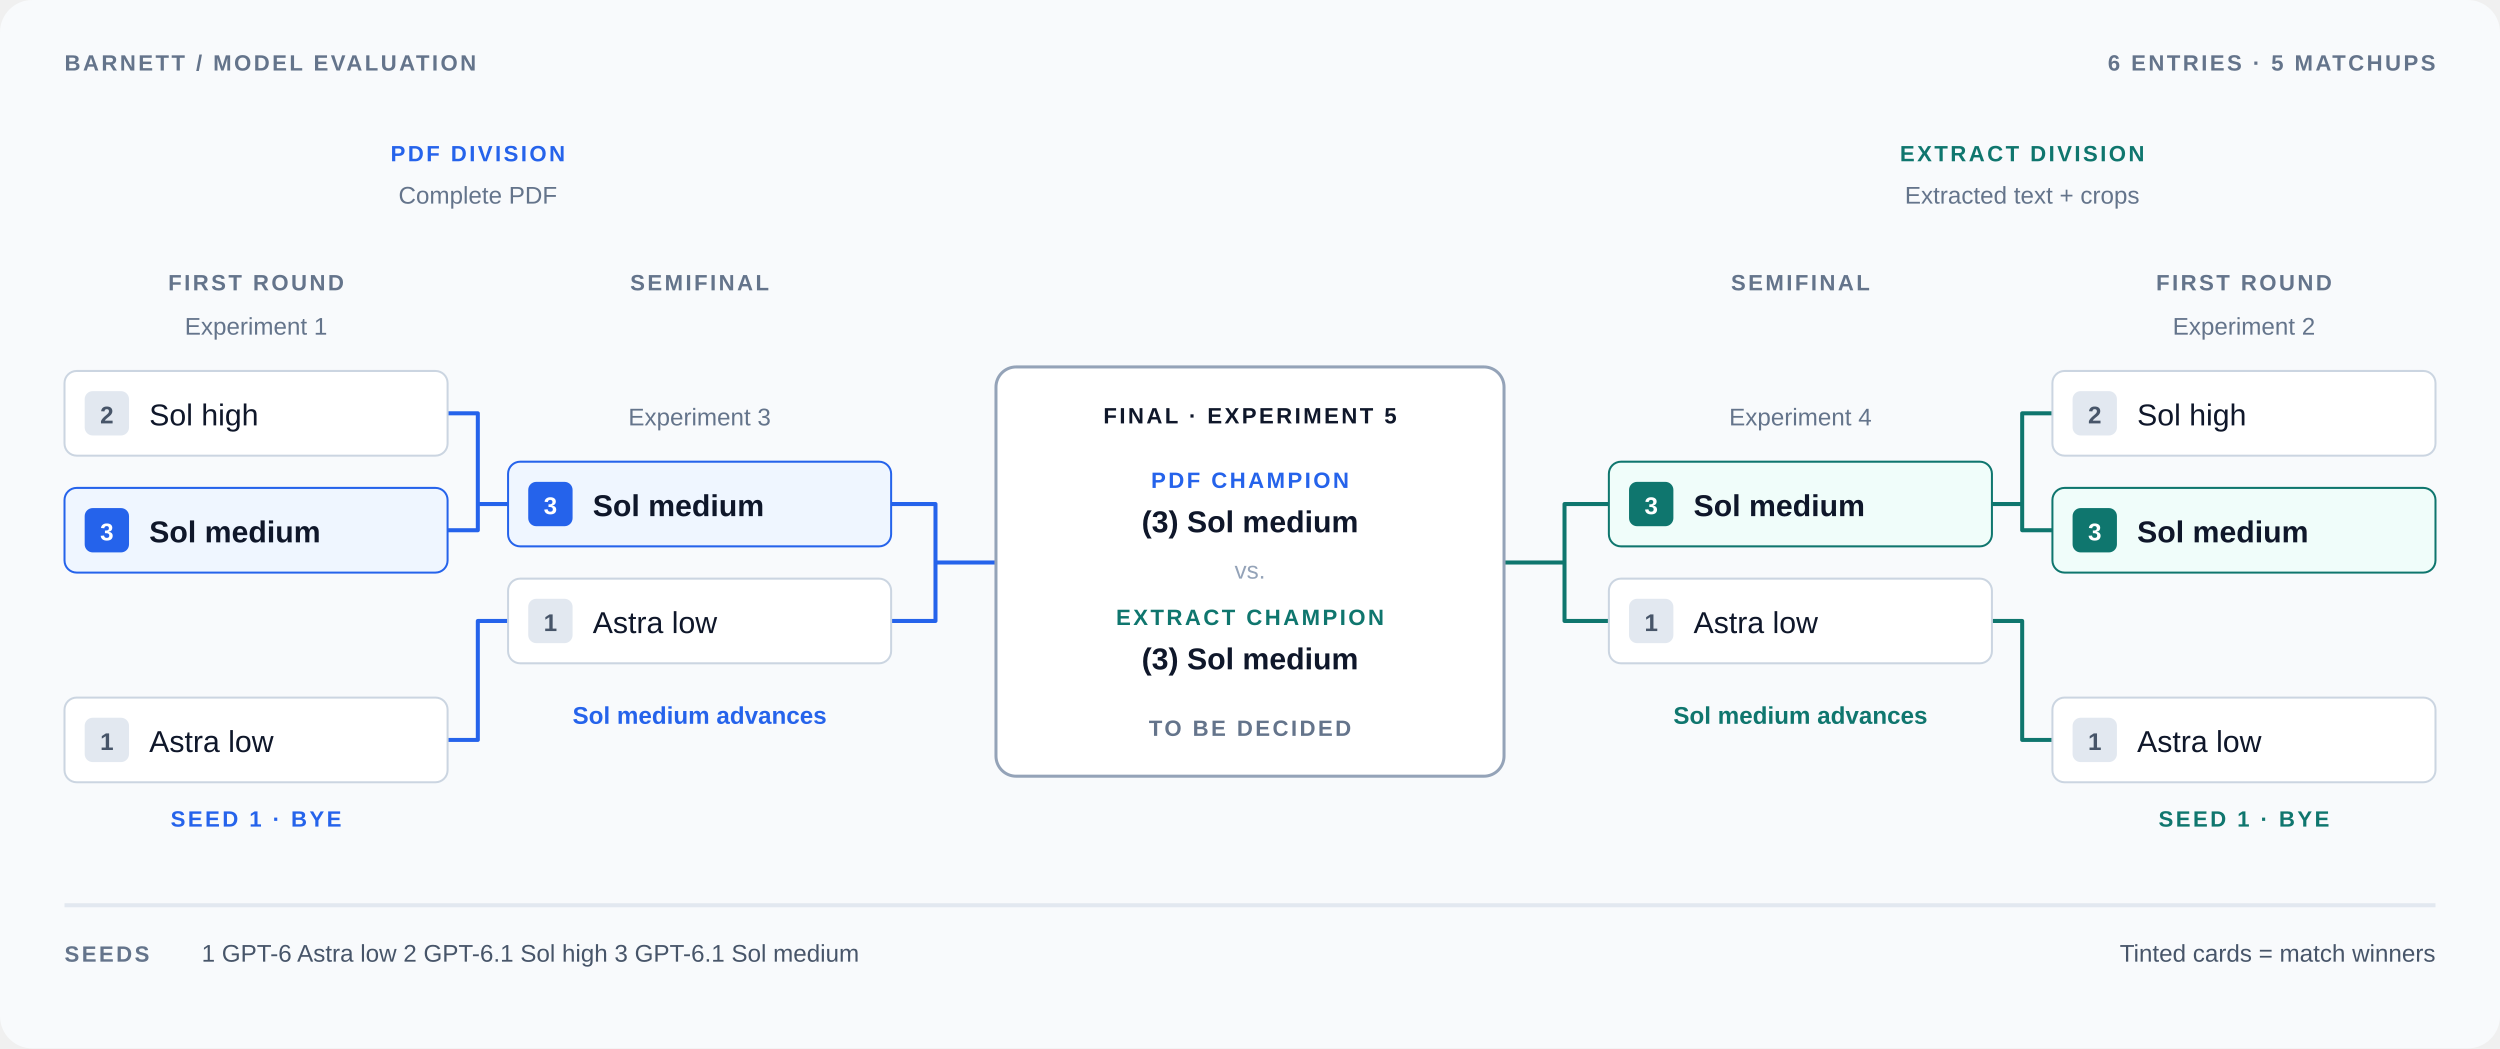
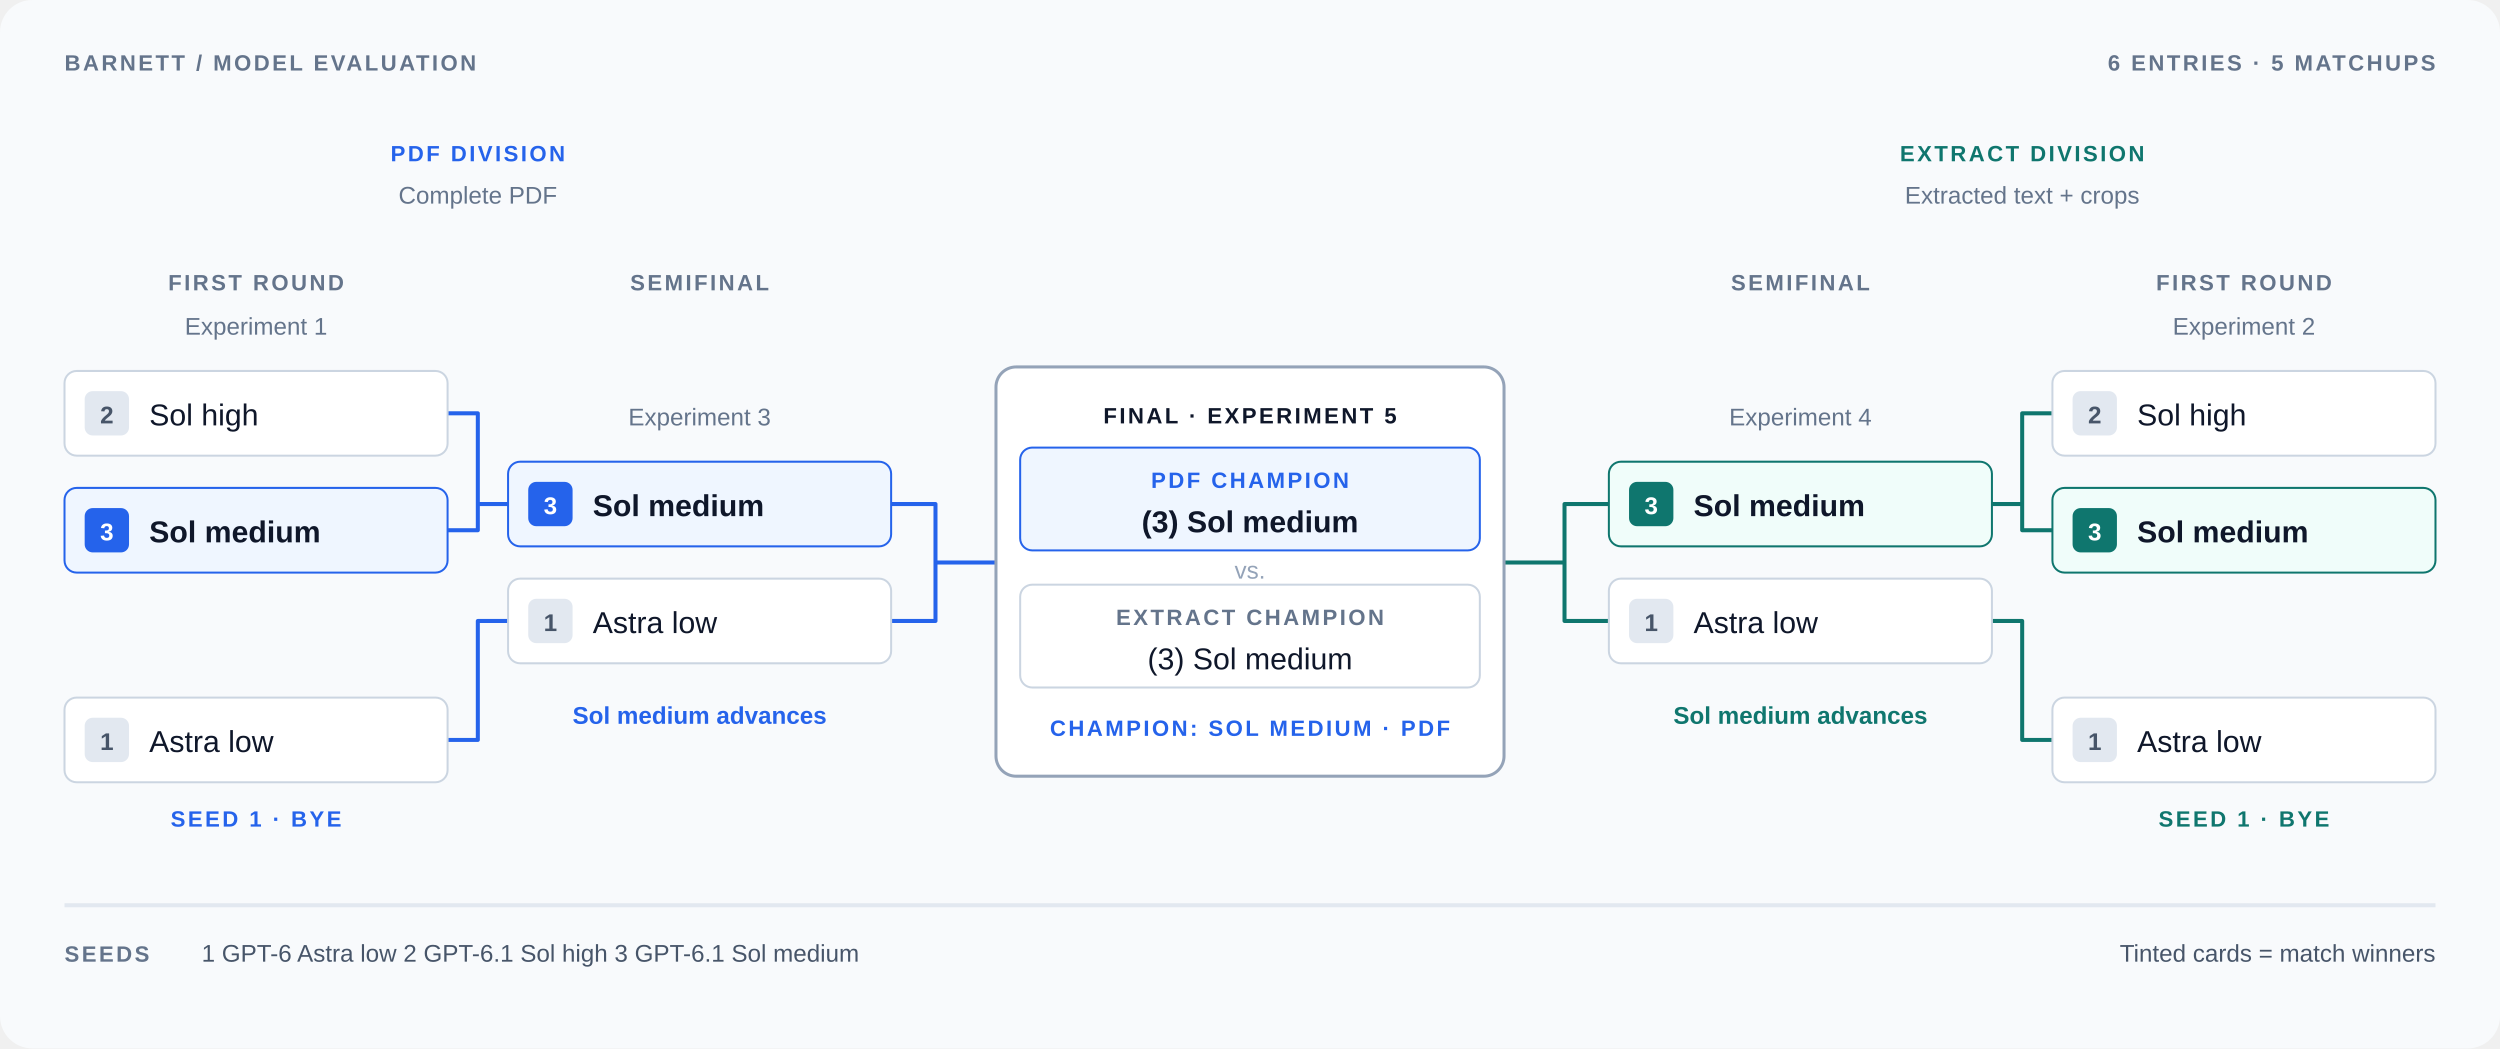
<svg xmlns="http://www.w3.org/2000/svg" width="1240" height="520" viewBox="0 0 1240 520" role="img" aria-labelledby="title desc">
  <rect width="1240" height="520" rx="16" fill="#f8fafc" />
  <style>text { font-family: -apple-system, BlinkMacSystemFont, 'Segoe UI', Arial, sans-serif; } .label { font-size: 11px; font-weight: 700; letter-spacing: 1.2px; } .name { font-size: 15px; } .note { font-size: 12px; }</style>
  <text x="32" y="35" fill="#64748b" class="label" text-anchor="start" font-weight="400">BARNETT / MODEL EVALUATION</text>
  <text x="1208" y="35" fill="#64748b" class="label" text-anchor="end" font-weight="400">6 ENTRIES  ·  5 MATCHUPS</text>
  <text x="237" y="80" fill="#2563eb" class="label" text-anchor="middle" font-weight="400">PDF DIVISION</text>
  <text x="237" y="101" fill="#64748b" class="note" text-anchor="middle" font-weight="400">Complete PDF</text>
  <text x="127" y="144" fill="#64748b" class="label" text-anchor="middle" font-weight="400">FIRST ROUND</text>
  <text x="347" y="144" fill="#64748b" class="label" text-anchor="middle" font-weight="400">SEMIFINAL</text>
  <text x="127" y="166" fill="#64748b" class="note" text-anchor="middle" font-weight="400">Experiment 1</text>
  <text x="347" y="211" fill="#64748b" class="note" text-anchor="middle" font-weight="400">Experiment 3</text>
  <path d="M 222 205 H 237 V 250 H 252 M 222 263 H 237 V 250" fill="none" stroke="#2563eb" stroke-width="2" stroke-linejoin="round" />
  <path d="M 222 367 H 237 V 308 H 252" fill="none" stroke="#2563eb" stroke-width="2" stroke-linejoin="round" />
  <path d="M 442 250 H 464 V 279 H 494 M 442 308 H 464 V 279" fill="none" stroke="#2563eb" stroke-width="2" stroke-linejoin="round" />
  <rect x="32" y="184" width="190" height="42" rx="6" fill="#ffffff" stroke="#cbd5e1" />
  <rect x="42" y="194" width="22" height="22" rx="4" fill="#e2e8f0" />
  <text x="53" y="210" fill="#475569" class="note" text-anchor="middle" font-weight="700">2</text>
  <text x="74" y="211" fill="#0f172a" class="name" text-anchor="start" font-weight="400">Sol high</text>
  <rect x="32" y="242" width="190" height="42" rx="6" fill="#eff6ff" stroke="#2563eb" />
  <rect x="42" y="252" width="22" height="22" rx="4" fill="#2563eb" />
  <text x="53" y="268" fill="#ffffff" class="note" text-anchor="middle" font-weight="700">3</text>
  <text x="74" y="269" fill="#0f172a" class="name" text-anchor="start" font-weight="600">Sol medium</text>
  <rect x="32" y="346" width="190" height="42" rx="6" fill="#ffffff" stroke="#cbd5e1" />
  <rect x="42" y="356" width="22" height="22" rx="4" fill="#e2e8f0" />
  <text x="53" y="372" fill="#475569" class="note" text-anchor="middle" font-weight="700">1</text>
  <text x="74" y="373" fill="#0f172a" class="name" text-anchor="start" font-weight="400">Astra low</text>
  <text x="127" y="410" fill="#2563eb" class="label" text-anchor="middle" font-weight="400">SEED 1 · BYE</text>
  <rect x="252" y="229" width="190" height="42" rx="6" fill="#eff6ff" stroke="#2563eb" />
  <rect x="262" y="239" width="22" height="22" rx="4" fill="#2563eb" />
  <text x="273" y="255" fill="#ffffff" class="note" text-anchor="middle" font-weight="700">3</text>
  <text x="294" y="256" fill="#0f172a" class="name" text-anchor="start" font-weight="600">Sol medium</text>
  <rect x="252" y="287" width="190" height="42" rx="6" fill="#ffffff" stroke="#cbd5e1" />
  <rect x="262" y="297" width="22" height="22" rx="4" fill="#e2e8f0" />
  <text x="273" y="313" fill="#475569" class="note" text-anchor="middle" font-weight="700">1</text>
  <text x="294" y="314" fill="#0f172a" class="name" text-anchor="start" font-weight="400">Astra low</text>
  <text x="347" y="359" fill="#2563eb" class="note" text-anchor="middle" font-weight="600">Sol medium advances</text>
  <text x="1003" y="80" fill="#0f766e" class="label" text-anchor="middle" font-weight="400">EXTRACT DIVISION</text>
  <text x="1003" y="101" fill="#64748b" class="note" text-anchor="middle" font-weight="400">Extracted text + crops</text>
  <text x="1113" y="144" fill="#64748b" class="label" text-anchor="middle" font-weight="400">FIRST ROUND</text>
  <text x="893" y="144" fill="#64748b" class="label" text-anchor="middle" font-weight="400">SEMIFINAL</text>
  <text x="1113" y="166" fill="#64748b" class="note" text-anchor="middle" font-weight="400">Experiment 2</text>
  <text x="893" y="211" fill="#64748b" class="note" text-anchor="middle" font-weight="400">Experiment 4</text>
  <path d="M 1018 205 H 1003 V 250 H 988 M 1018 263 H 1003 V 250" fill="none" stroke="#0f766e" stroke-width="2" stroke-linejoin="round" />
  <path d="M 1018 367 H 1003 V 308 H 988" fill="none" stroke="#0f766e" stroke-width="2" stroke-linejoin="round" />
  <path d="M 798 250 H 776 V 279 H 746 M 798 308 H 776 V 279" fill="none" stroke="#0f766e" stroke-width="2" stroke-linejoin="round" />
  <rect x="1018" y="184" width="190" height="42" rx="6" fill="#ffffff" stroke="#cbd5e1" />
  <rect x="1028" y="194" width="22" height="22" rx="4" fill="#e2e8f0" />
  <text x="1039" y="210" fill="#475569" class="note" text-anchor="middle" font-weight="700">2</text>
  <text x="1060" y="211" fill="#0f172a" class="name" text-anchor="start" font-weight="400">Sol high</text>
  <rect x="1018" y="242" width="190" height="42" rx="6" fill="#f0fdfa" stroke="#0f766e" />
  <rect x="1028" y="252" width="22" height="22" rx="4" fill="#0f766e" />
  <text x="1039" y="268" fill="#ffffff" class="note" text-anchor="middle" font-weight="700">3</text>
  <text x="1060" y="269" fill="#0f172a" class="name" text-anchor="start" font-weight="600">Sol medium</text>
  <rect x="1018" y="346" width="190" height="42" rx="6" fill="#ffffff" stroke="#cbd5e1" />
  <rect x="1028" y="356" width="22" height="22" rx="4" fill="#e2e8f0" />
  <text x="1039" y="372" fill="#475569" class="note" text-anchor="middle" font-weight="700">1</text>
  <text x="1060" y="373" fill="#0f172a" class="name" text-anchor="start" font-weight="400">Astra low</text>
  <text x="1113" y="410" fill="#0f766e" class="label" text-anchor="middle" font-weight="400">SEED 1 · BYE</text>
  <rect x="798" y="229" width="190" height="42" rx="6" fill="#f0fdfa" stroke="#0f766e" />
  <rect x="808" y="239" width="22" height="22" rx="4" fill="#0f766e" />
  <text x="819" y="255" fill="#ffffff" class="note" text-anchor="middle" font-weight="700">3</text>
  <text x="840" y="256" fill="#0f172a" class="name" text-anchor="start" font-weight="600">Sol medium</text>
  <rect x="798" y="287" width="190" height="42" rx="6" fill="#ffffff" stroke="#cbd5e1" />
  <rect x="808" y="297" width="22" height="22" rx="4" fill="#e2e8f0" />
  <text x="819" y="313" fill="#475569" class="note" text-anchor="middle" font-weight="700">1</text>
  <text x="840" y="314" fill="#0f172a" class="name" text-anchor="start" font-weight="400">Astra low</text>
  <text x="893" y="359" fill="#0f766e" class="note" text-anchor="middle" font-weight="600">Sol medium advances</text>
  <rect x="494" y="182" width="252" height="203" rx="10" fill="#ffffff" stroke="#94a3b8" stroke-width="1.5" />
  <text x="620" y="210" fill="#0f172a" class="label" text-anchor="middle" font-weight="400">FINAL · EXPERIMENT 5</text>
+   <rect x="506" y="222" width="228" height="51" rx="6" fill="#eff6ff" stroke="#2563eb" />
  <text x="620" y="242" fill="#2563eb" class="label" text-anchor="middle" font-weight="400">PDF CHAMPION</text>
  <text x="620" y="264" fill="#0f172a" class="name" text-anchor="middle" font-weight="600">(3) Sol medium</text>
  <text x="620" y="287" fill="#94a3b8" class="note" text-anchor="middle" font-weight="400">vs.</text>
-   <text x="620" y="310" fill="#0f766e" class="label" text-anchor="middle" font-weight="400">EXTRACT CHAMPION</text>
-   <text x="620" y="332" fill="#0f172a" class="name" text-anchor="middle" font-weight="600">(3) Sol medium</text>
-   <text x="620" y="365" fill="#64748b" class="label" text-anchor="middle" font-weight="400">TO BE DECIDED</text>
+   <rect x="506" y="290" width="228" height="51" rx="6" fill="#ffffff" stroke="#cbd5e1" />
+   <text x="620" y="310" fill="#64748b" class="label" text-anchor="middle" font-weight="400">EXTRACT CHAMPION</text>
+   <text x="620" y="332" fill="#0f172a" class="name" text-anchor="middle" font-weight="400">(3) Sol medium</text>
+   <text x="620" y="365" fill="#2563eb" class="label" text-anchor="middle" font-weight="700">CHAMPION: SOL MEDIUM · PDF</text>
  <path d="M 32 449 H 1208" fill="none" stroke="#e2e8f0" stroke-width="2" stroke-linejoin="round" />
  <text x="32" y="477" fill="#64748b" class="label" text-anchor="start" font-weight="400">SEEDS</text>
  <text x="100" y="477" fill="#475569" class="note" text-anchor="start" font-weight="400">1  GPT-6 Astra low     2  GPT-6.1 Sol high     3  GPT-6.1 Sol medium</text>
  <text x="1208" y="477" fill="#475569" class="note" text-anchor="end" font-weight="400">Tinted cards = match winners</text>
</svg>
